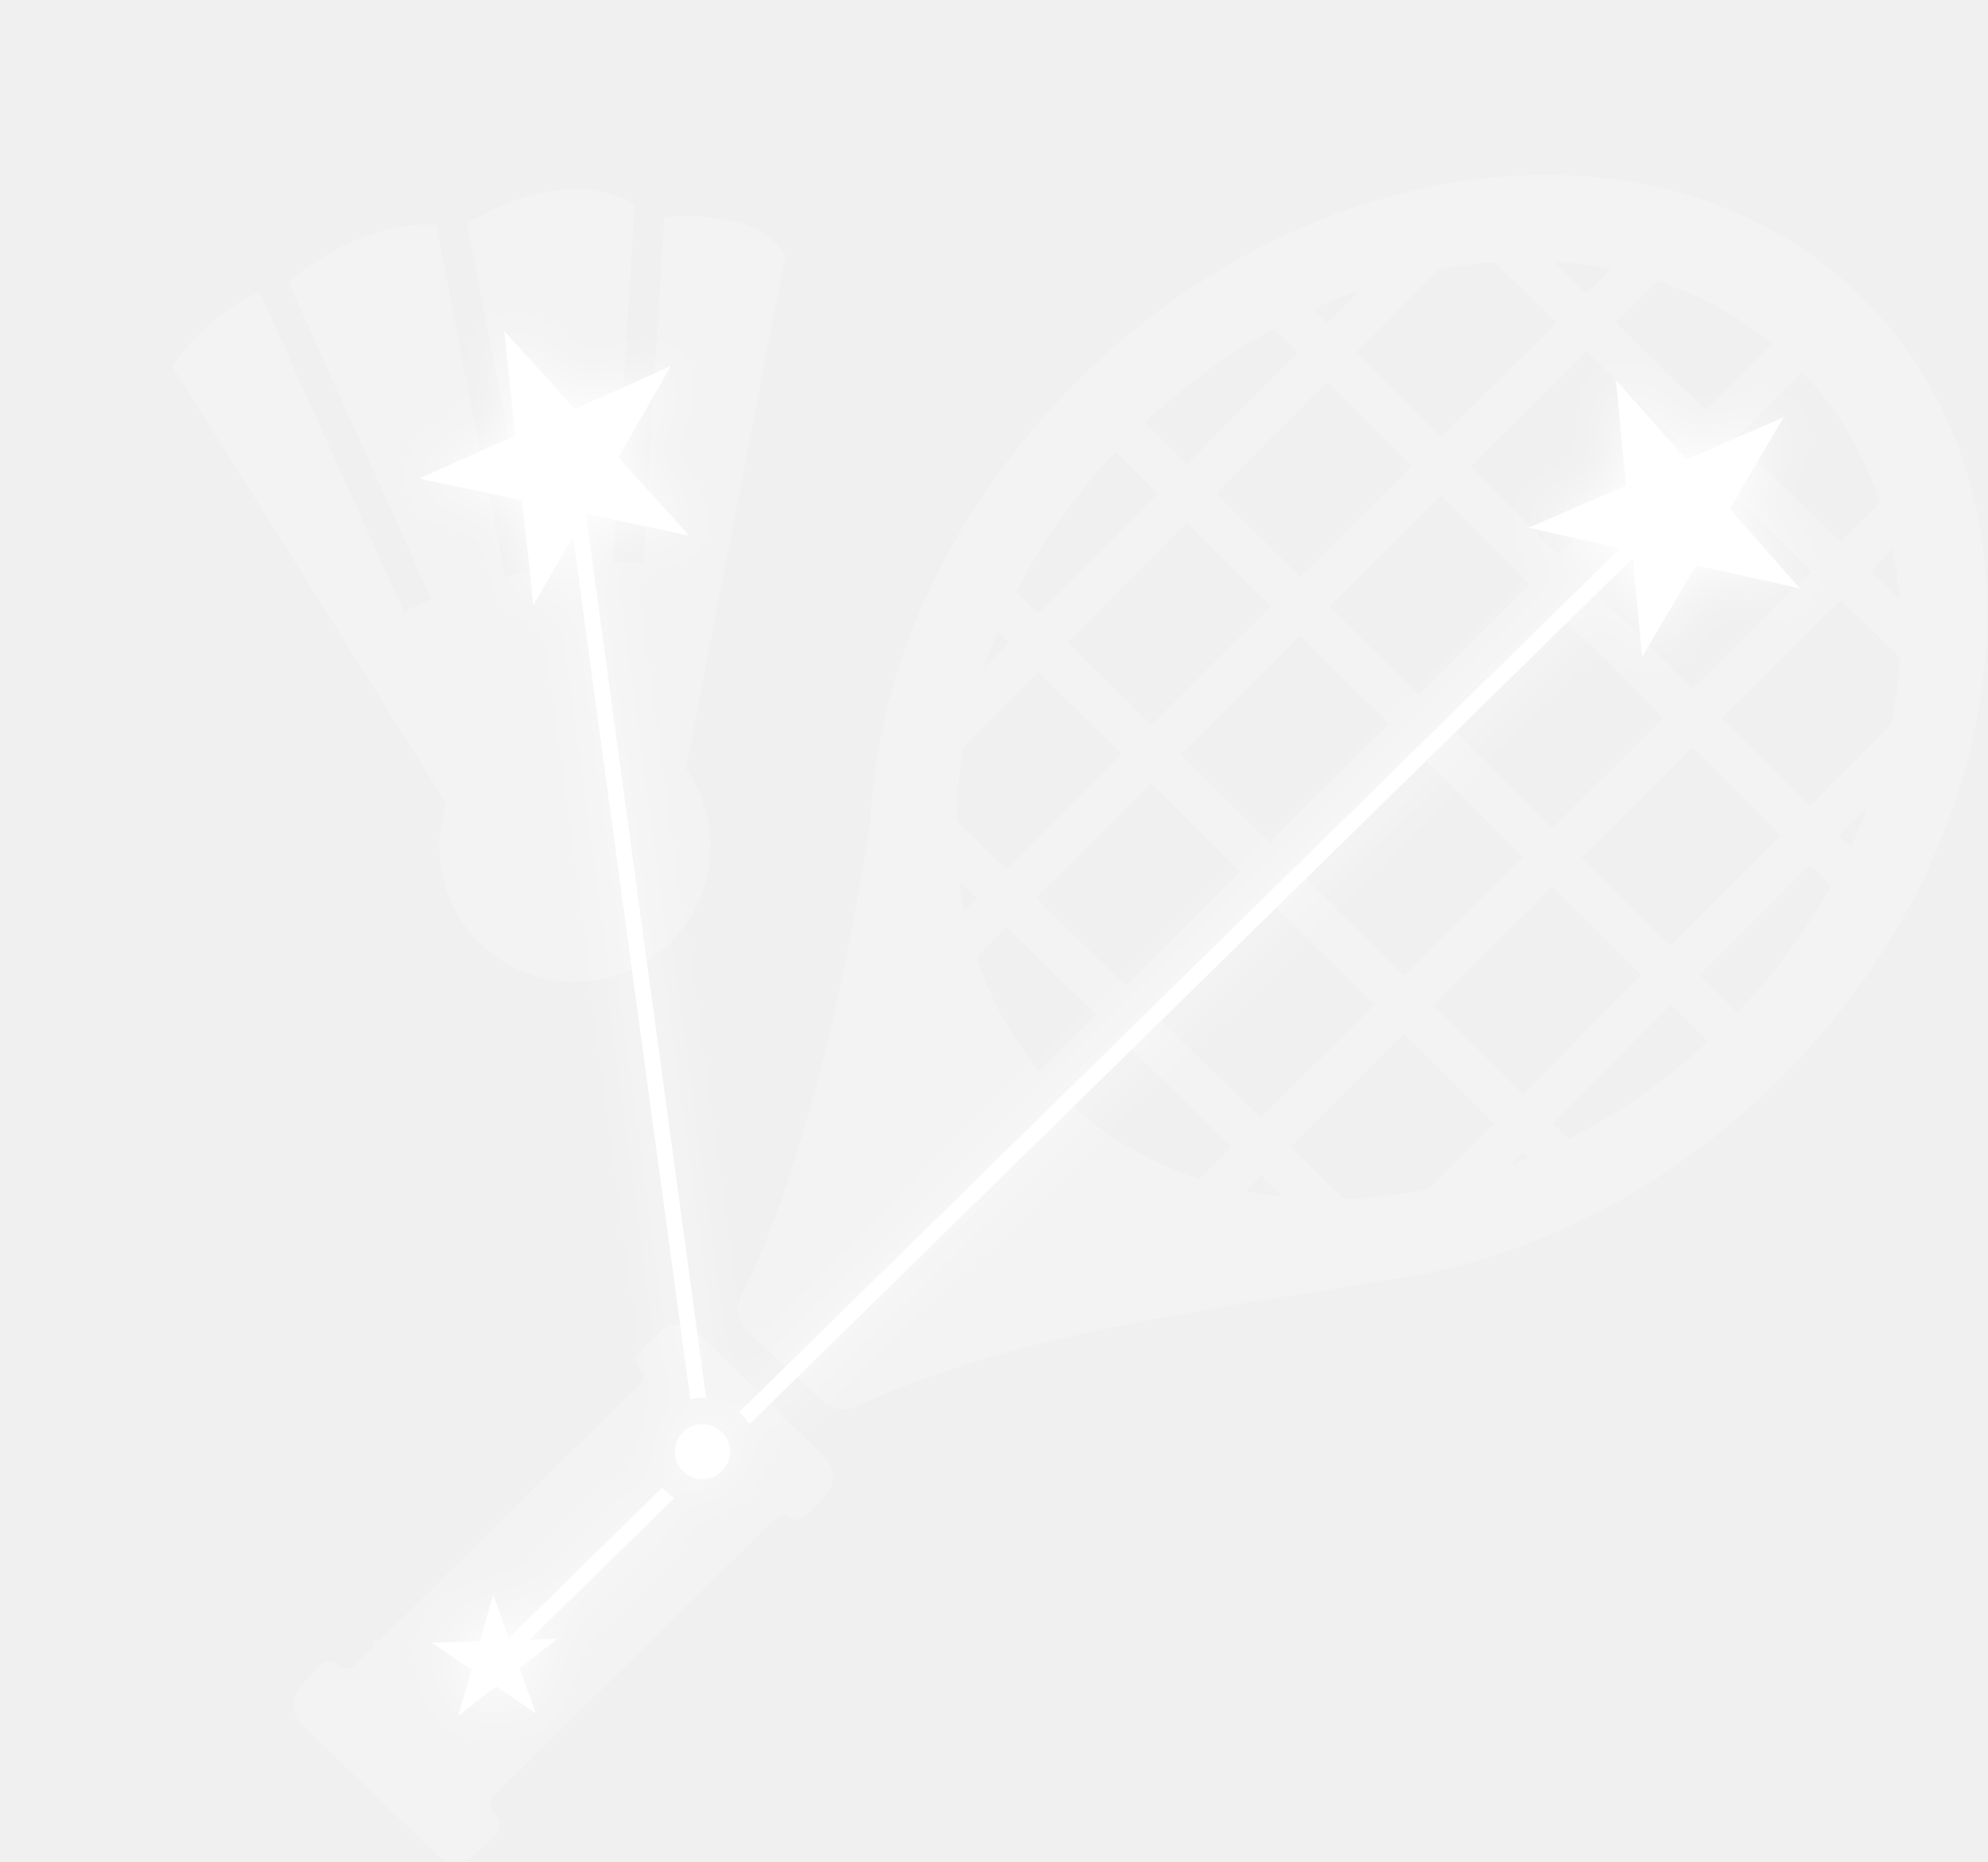
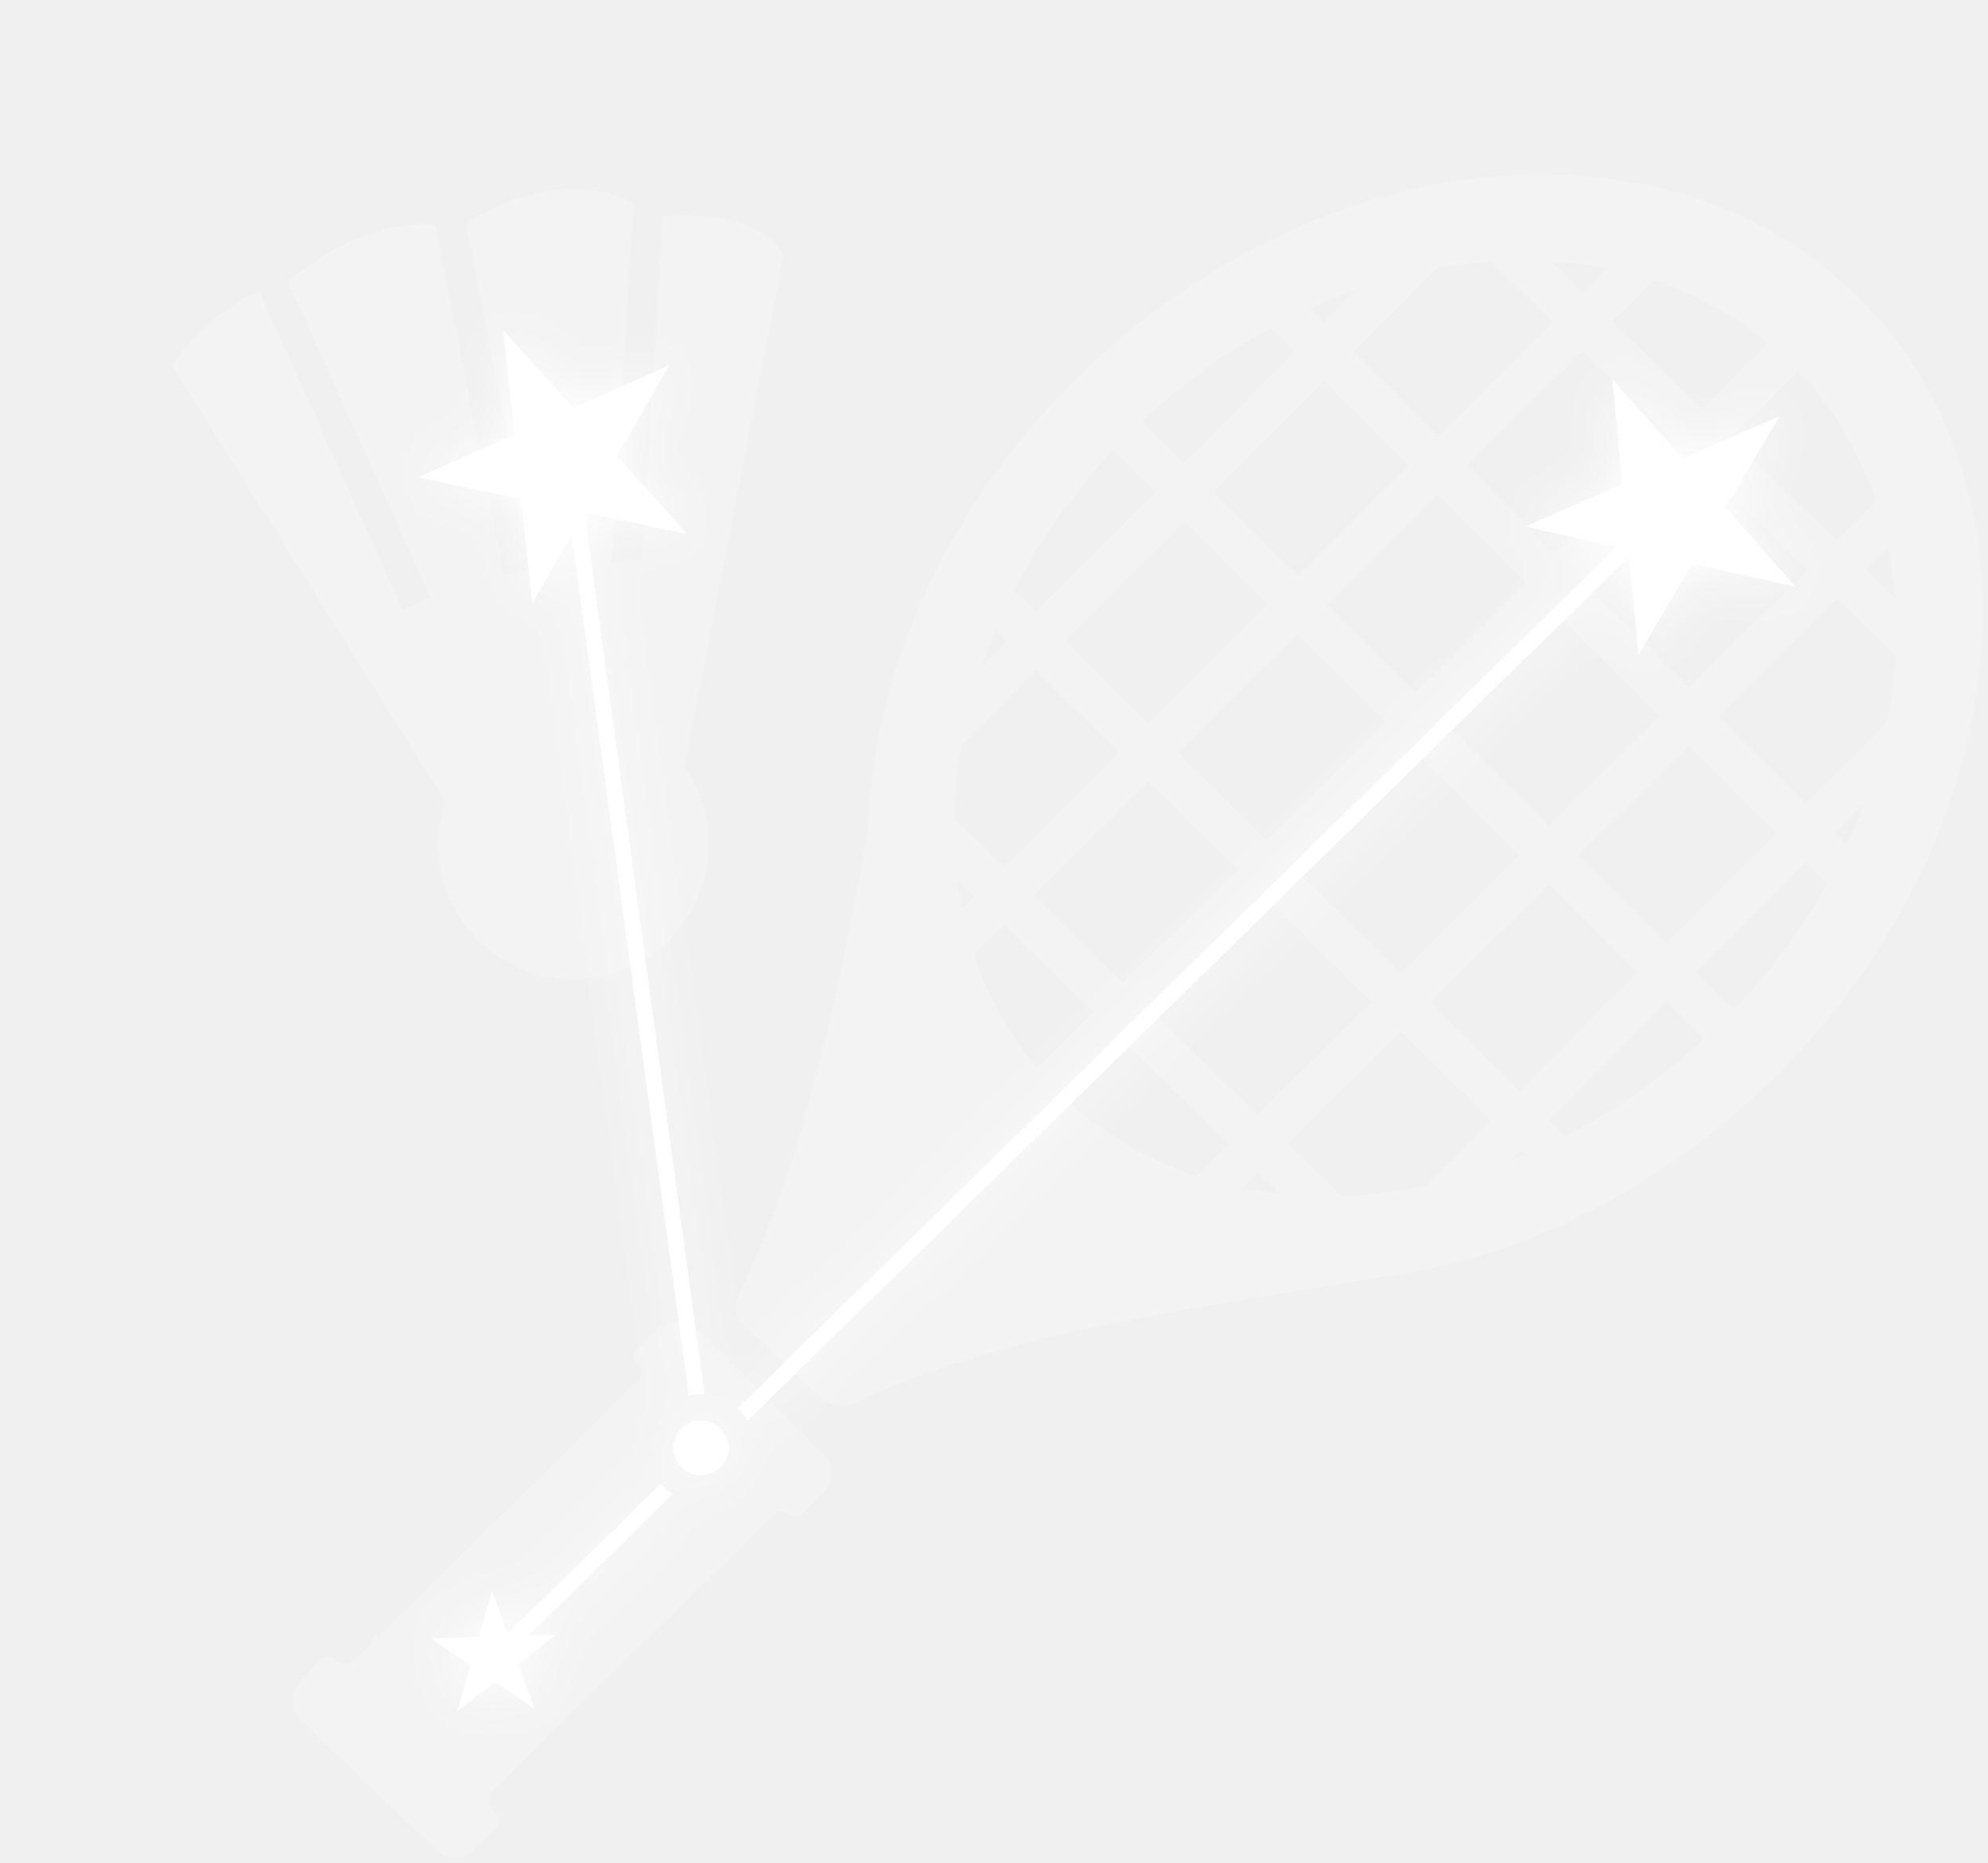
- <svg xmlns="http://www.w3.org/2000/svg" width="377" height="353" viewBox="0 0 377 353" fill="none">
+ <svg xmlns="http://www.w3.org/2000/svg" width="285" height="267" viewBox="0 0 285 267" fill="none">
  <g opacity="0.2">
-     <path d="M70.912 311.277L97.322 336.118" stroke="white" stroke-width="1.569" />
-     <path d="M125.824 257.934L152.234 282.775" stroke="white" stroke-width="1.569" />
-     <path d="M125.034 252.604C127.072 250.624 130.318 250.635 132.344 252.627L156.374 276.256C158.423 278.271 158.462 281.564 156.46 283.627L152.779 287.419C152.009 288.212 150.781 288.344 149.861 287.73C148.958 287.128 147.756 287.242 146.982 288.002L93.843 340.156C92.746 341.233 92.766 343.008 93.888 344.06C95.036 345.136 95.026 346.961 93.868 348.026L89.957 351.621C87.924 353.489 84.787 353.455 82.796 351.543L57.291 327.057C55.261 325.109 55.137 321.903 57.009 319.803L60.632 315.743C61.528 314.738 63.085 314.693 64.037 315.645C64.947 316.556 66.422 316.561 67.338 315.657L121.368 262.367C122.163 261.583 122.167 260.317 121.416 259.528L121.093 259.225C120.338 258.432 120.346 257.158 121.151 256.376L125.034 252.604ZM205.522 71.047C251.56 26.382 318.148 20.338 354.249 57.547C390.349 94.758 382.294 161.132 336.255 205.798C313.941 227.446 286.8 240.021 260.642 242.997C232.959 247.96 192.078 252.465 162.32 266.75C160.331 267.704 157.951 267.394 156.331 265.897L141.693 252.372C139.787 250.61 139.452 247.716 140.662 245.421C146.756 233.858 157.366 205.244 165.051 156.099C166.334 126.83 180.167 95.647 205.522 71.047ZM341.344 70.068C310.832 38.618 254.553 43.726 215.641 81.477C176.73 119.229 169.921 175.328 200.433 206.778C230.946 238.228 287.225 233.119 326.136 195.368C365.048 157.617 371.856 101.518 341.344 70.068Z" fill="white" />
-     <path d="M314.878 47.177L171.061 189.948" stroke="white" stroke-width="7.845" />
-     <path d="M340.242 66.527L196.425 209.298" stroke="white" stroke-width="7.845" />
-     <path d="M369.528 87.968L225.711 230.739" stroke="white" stroke-width="7.845" />
-     <path d="M369.528 131.898L265.457 236.492" stroke="white" stroke-width="7.845" />
-     <path d="M275.394 42.993L171.323 147.587" stroke="white" stroke-width="7.845" />
-     <path d="M369.528 128.237L282.192 42.993" stroke="white" stroke-width="7.845" />
-     <path d="M258.658 236.492L171.322 151.248" stroke="white" stroke-width="7.845" />
-     <path d="M302.588 226.555L188.058 113.071" stroke="white" stroke-width="7.845" />
-     <path d="M335.012 203.022L211.591 80.124" stroke="white" stroke-width="7.845" />
-     <path d="M354.885 170.075L236.171 51.36" stroke="white" stroke-width="7.845" />
-     <path d="M130.234 174.977C122.228 186.699 106.235 189.712 94.513 181.706C84.793 175.067 81.062 162.937 84.635 152.303L32.633 69.374C35.495 65.356 42.228 57.915 49.263 55.435L78.124 119.455L83.379 117.086L54.675 53.418C60.345 48.629 71.6 41.76 82.728 42.678L96.545 113.464L102.202 112.36L88.553 42.436C95.668 37.896 109.297 32.55 120.354 38.617L116.14 108.255L121.893 108.604L125.971 41.197C132.804 40.493 144.819 41.12 148.948 48.461L130.065 145.728C136.025 154.238 136.44 165.891 130.234 174.977Z" fill="white" />
-     <path d="M136.667 110.993C121.915 107.524 89.218 108.735 67.588 124.669" stroke="white" stroke-width="5.763" />
+     <path d="M53.486 234.78L73.405 253.516" stroke="white" stroke-width="1.183" />
+     <path d="M94.903 194.546L114.823 213.283" stroke="white" stroke-width="1.183" />
+     <path d="M94.306 190.527C95.844 189.034 98.293 189.041 99.821 190.544L117.945 208.366C119.491 209.887 119.519 212.37 118.009 213.926L115.233 216.786C114.652 217.384 113.727 217.483 113.033 217.021C112.352 216.567 111.445 216.652 110.861 217.226L70.782 256.562C69.954 257.375 69.969 258.714 70.815 259.508C71.681 260.319 71.674 261.696 70.8 262.499L67.849 265.21C66.316 266.619 63.951 266.593 62.449 265.151L43.211 246.684C41.681 245.214 41.587 242.796 42.999 241.212L45.731 238.149C46.407 237.392 47.581 237.358 48.299 238.075C48.986 238.762 50.099 238.766 50.791 238.084L91.541 197.891C92.181 197.26 92.141 196.216 91.456 195.636C90.766 195.052 90.731 194.001 91.378 193.372L94.306 190.527ZM155.015 53.588C189.74 19.899 239.963 15.341 267.192 43.406C294.421 71.472 288.344 121.535 253.62 155.224C236.789 171.552 216.318 181.037 196.588 183.281C175.709 187.025 144.874 190.422 122.43 201.196C120.93 201.916 119.135 201.682 117.913 200.553L106.873 190.352C105.435 189.023 105.182 186.84 106.094 185.108C110.691 176.387 118.693 154.803 124.49 117.734C125.458 95.659 135.893 72.141 155.015 53.588ZM257.458 52.849C234.445 29.128 191.997 32.981 162.648 61.454C133.299 89.928 128.163 132.241 151.177 155.962C174.191 179.683 216.639 175.83 245.988 147.356C275.337 118.883 280.472 76.57 257.458 52.849Z" fill="white" />
+     <path d="M237.496 35.583L129.023 143.268" stroke="white" stroke-width="5.917" />
+     <path d="M256.627 50.178L148.154 157.863" stroke="white" stroke-width="5.917" />
+     <path d="M278.717 66.35L170.243 174.035" stroke="white" stroke-width="5.917" />
+     <path d="M278.717 99.484L200.221 178.374" stroke="white" stroke-width="5.917" />
+     <path d="M207.716 32.428L129.22 111.317" stroke="white" stroke-width="5.917" />
+     <path d="M278.716 96.723L212.843 32.428" stroke="white" stroke-width="5.917" />
+     <path d="M195.093 178.374L129.22 114.078" stroke="white" stroke-width="5.917" />
+     <path d="M228.227 170.879L141.842 85.284" stroke="white" stroke-width="5.917" />
+     <path d="M252.683 153.129L159.593 60.434" stroke="white" stroke-width="5.917" />
+     <path d="M267.672 128.279L178.132 38.739" stroke="white" stroke-width="5.917" />
+     <path d="M98.229 131.976C92.191 140.818 80.128 143.09 71.286 137.051C63.955 132.044 61.141 122.895 63.837 114.875L24.614 52.326C26.772 49.295 31.851 43.684 37.157 41.813L58.926 90.098L62.888 88.312L41.238 40.291C45.515 36.678 54.005 31.497 62.398 32.189L72.82 85.58L77.085 84.747L66.792 32.007C72.158 28.583 82.438 24.551 90.778 29.127L87.599 81.652L91.938 81.914L95.014 31.073C100.168 30.542 109.23 31.015 112.345 36.551L98.102 109.915C102.597 116.334 102.91 125.123 98.229 131.976Z" fill="white" />
+     <path d="M103.081 83.717C91.955 81.1 67.293 82.013 50.978 94.031" stroke="white" stroke-width="4.347" />
  </g>
  <g filter="url(#filter0_f_3_1150)">
-     <path d="M306.439 72.012L319.76 87.118L338.243 79.117L327.992 96.454L341.313 111.56L321.657 107.168L311.407 124.504L309.509 104.454L289.854 100.063L308.337 92.062L306.439 72.012Z" fill="white" />
-     <path d="M93.538 302.399L96.629 310.973L105.739 310.683L98.539 316.272L101.63 324.846L94.09 319.726L86.89 325.315L89.43 316.562L81.889 311.442L90.999 311.152L93.538 302.399Z" fill="white" />
-     <path d="M127.227 69.401L117.267 86.713L130.653 101.535L111.111 97.412L101.151 114.724L99.034 94.864L79.491 90.74L97.725 82.59L95.607 62.73L108.994 77.552L127.227 69.401Z" fill="white" />
-     <path d="M125.581 282.039C126.25 282.792 127.027 283.447 127.89 283.977L97.318 313.945C96.7 313.154 95.969 312.455 95.147 311.874L125.581 282.039ZM318.05 97.571L142.081 270.066C141.568 269.192 140.93 268.401 140.19 267.718L315.95 95.429L318.05 97.571ZM133.905 265.023C133.686 265.009 133.466 265 133.243 265C132.441 265 131.661 265.094 130.912 265.269L106.014 82.202L108.986 81.798L133.905 265.023Z" fill="white" />
-     <circle cx="133.217" cy="275.217" r="5.217" fill="white" />
+     <path d="M231.132 54.315L241.179 65.709L255.119 59.674L247.388 72.75L257.435 84.144L242.61 80.832L234.878 93.907L233.447 78.784L218.622 75.472L232.563 69.438L231.132 54.315Z" fill="white" />
+     <path d="M70.552 228.084L72.883 234.551L79.754 234.333L74.323 238.548L76.654 245.015L70.967 241.153L65.537 245.369L67.452 238.767L61.765 234.905L68.636 234.686L70.552 228.084Z" fill="white" />
+     <path d="M95.961 52.346L88.449 65.403L98.546 76.583L83.806 73.473L76.293 86.53L74.696 71.551L59.956 68.441L73.709 62.293L72.112 47.314L82.209 58.494L95.961 52.346Z" fill="white" />
+     <path d="M94.719 212.727C95.224 213.296 95.811 213.789 96.462 214.189L73.403 236.793C72.936 236.195 72.384 235.668 71.764 235.23L94.719 212.727ZM239.889 73.593L107.165 203.697C106.778 203.038 106.297 202.442 105.739 201.927L238.305 71.977L239.889 73.593ZM101 199.893C100.834 199.883 100.667 199.876 100.499 199.876C99.894 199.876 99.305 199.947 98.74 200.079L79.962 62.001L81.082 61.848L82.203 61.696L101 199.893Z" fill="white" />
+     <circle cx="100.479" cy="207.582" r="3.935" fill="white" />
  </g>
-   <path d="M306.439 72.012L319.76 87.118L338.243 79.117L327.992 96.454L341.313 111.56L321.657 107.168L311.407 124.504L309.509 104.454L289.854 100.063L308.337 92.062L306.439 72.012Z" fill="white" />
-   <path d="M127.227 69.401L117.267 86.713L130.653 101.535L111.111 97.412L101.151 114.724L99.034 94.864L79.491 90.74L97.725 82.59L95.607 62.73L108.994 77.552L127.227 69.401Z" fill="white" />
-   <path d="M93.538 302.399L96.629 310.973L105.739 310.683L98.539 316.272L101.63 324.846L94.09 319.726L86.89 325.315L89.43 316.562L81.889 311.442L90.999 311.152L93.538 302.399Z" fill="white" />
-   <path d="M125.581 282.039C126.25 282.792 127.027 283.447 127.89 283.977L97.318 313.945C96.7 313.154 95.969 312.455 95.147 311.874L125.581 282.039ZM318.05 97.571L142.081 270.066C141.568 269.192 140.93 268.401 140.19 267.718L315.95 95.429L318.05 97.571ZM133.905 265.023C133.686 265.009 133.466 265 133.243 265C132.441 265 131.661 265.094 130.912 265.269L106.014 82.202L108.986 81.798L133.905 265.023Z" fill="white" />
-   <circle cx="133.217" cy="275.217" r="5.217" fill="white" />
+   <path d="M231.132 54.315L241.179 65.709L255.119 59.674L247.388 72.75L257.435 84.144L242.61 80.832L234.878 93.907L233.447 78.784L218.622 75.472L232.563 69.438L231.132 54.315Z" fill="white" />
+   <path d="M95.961 52.346L88.449 65.403L98.546 76.583L83.806 73.473L76.293 86.53L74.696 71.551L59.956 68.441L73.709 62.293L72.112 47.314L82.209 58.494L95.961 52.346Z" fill="white" />
+   <path d="M70.552 228.084L72.883 234.551L79.754 234.333L74.323 238.548L76.654 245.015L70.967 241.153L65.537 245.369L67.452 238.767L61.765 234.905L68.636 234.686L70.552 228.084Z" fill="white" />
+   <path d="M94.719 212.727C95.224 213.296 95.811 213.789 96.462 214.189L73.403 236.793C72.936 236.195 72.384 235.668 71.764 235.23L94.719 212.727ZM239.889 73.593L107.165 203.697C106.778 203.038 106.297 202.442 105.739 201.927L238.305 71.977L239.889 73.593ZM101 199.893C100.834 199.883 100.667 199.876 100.499 199.876C99.894 199.876 99.305 199.947 98.74 200.079L79.962 62.001L81.082 61.848L82.203 61.696L101 199.893Z" fill="white" />
+   <circle cx="100.479" cy="207.582" r="3.935" fill="white" />
  <defs>
-     <filter id="filter0_f_3_1150" x="69.491" y="52.73" width="281.821" height="282.586" filterUnits="userSpaceOnUse" color-interpolation-filters="sRGB">
+     <filter id="filter0_f_3_1150" x="52.414" y="39.772" width="212.563" height="213.14" filterUnits="userSpaceOnUse" color-interpolation-filters="sRGB">
      <feFlood flood-opacity="0" result="BackgroundImageFix" />
      <feBlend mode="normal" in="SourceGraphic" in2="BackgroundImageFix" result="shape" />
-       <feGaussianBlur stdDeviation="5" result="effect1_foregroundBlur_3_1150" />
+       <feGaussianBlur stdDeviation="3.771" result="effect1_foregroundBlur_3_1150" />
    </filter>
  </defs>
</svg>
